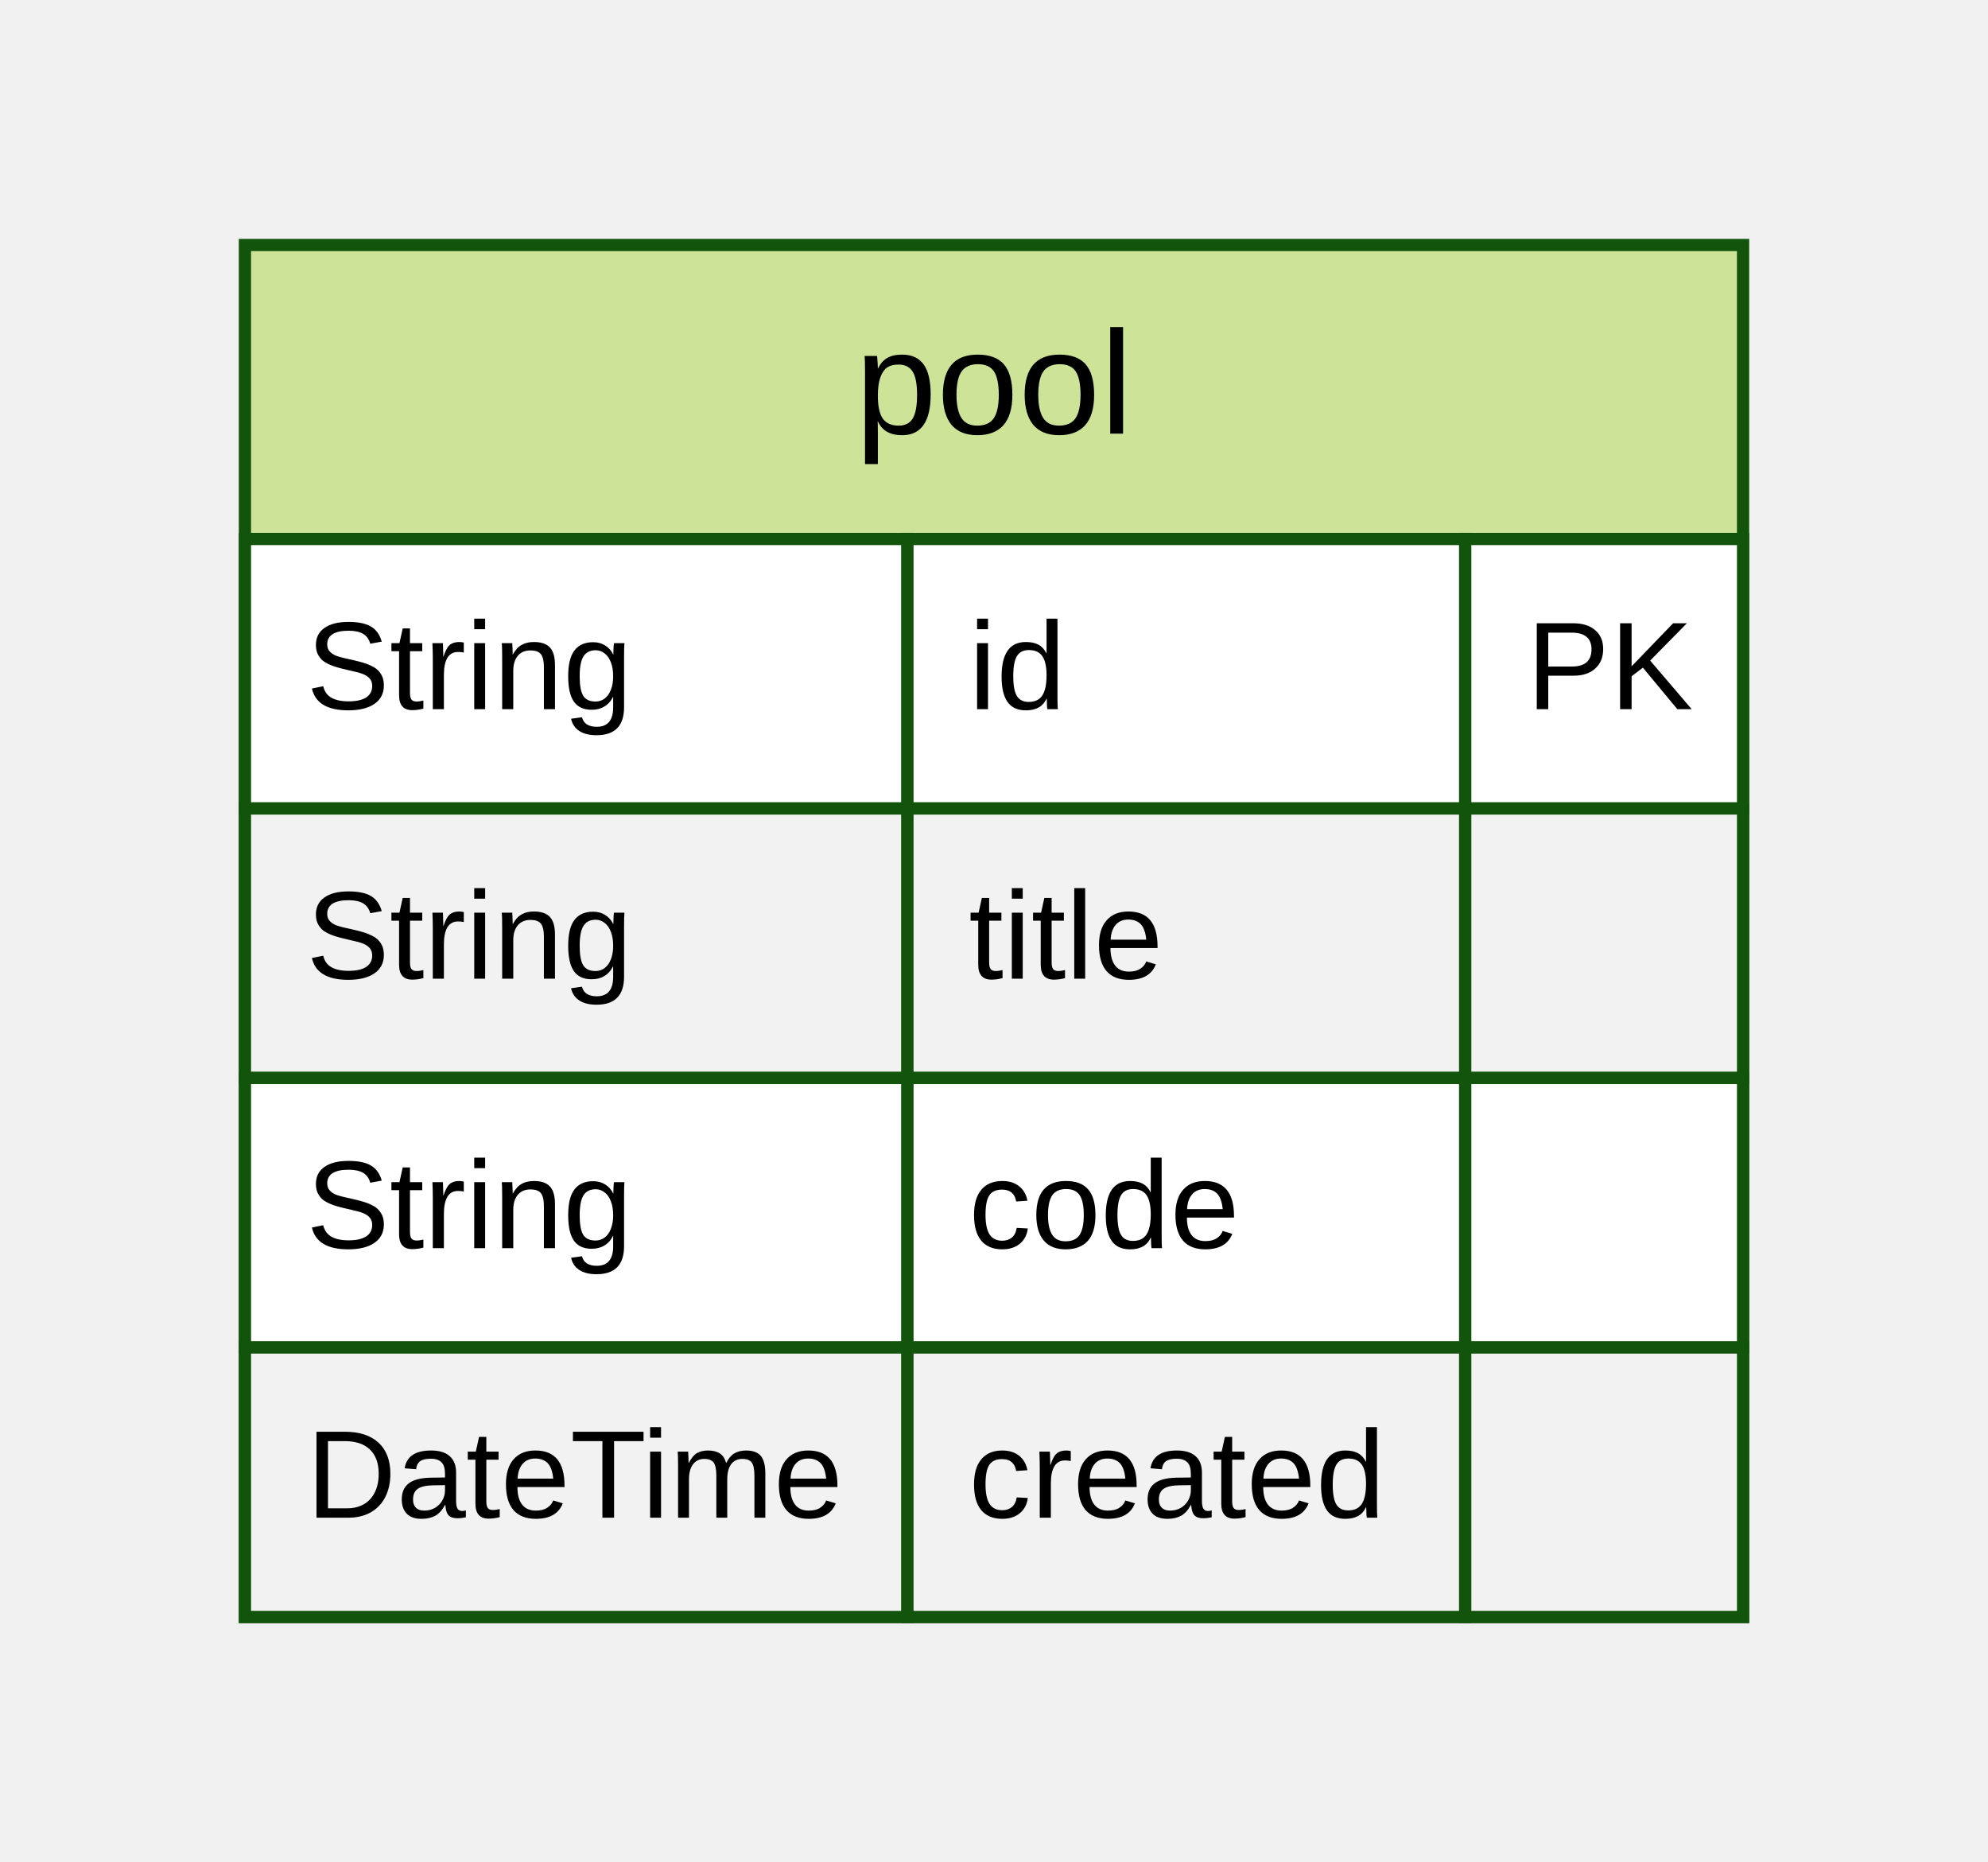
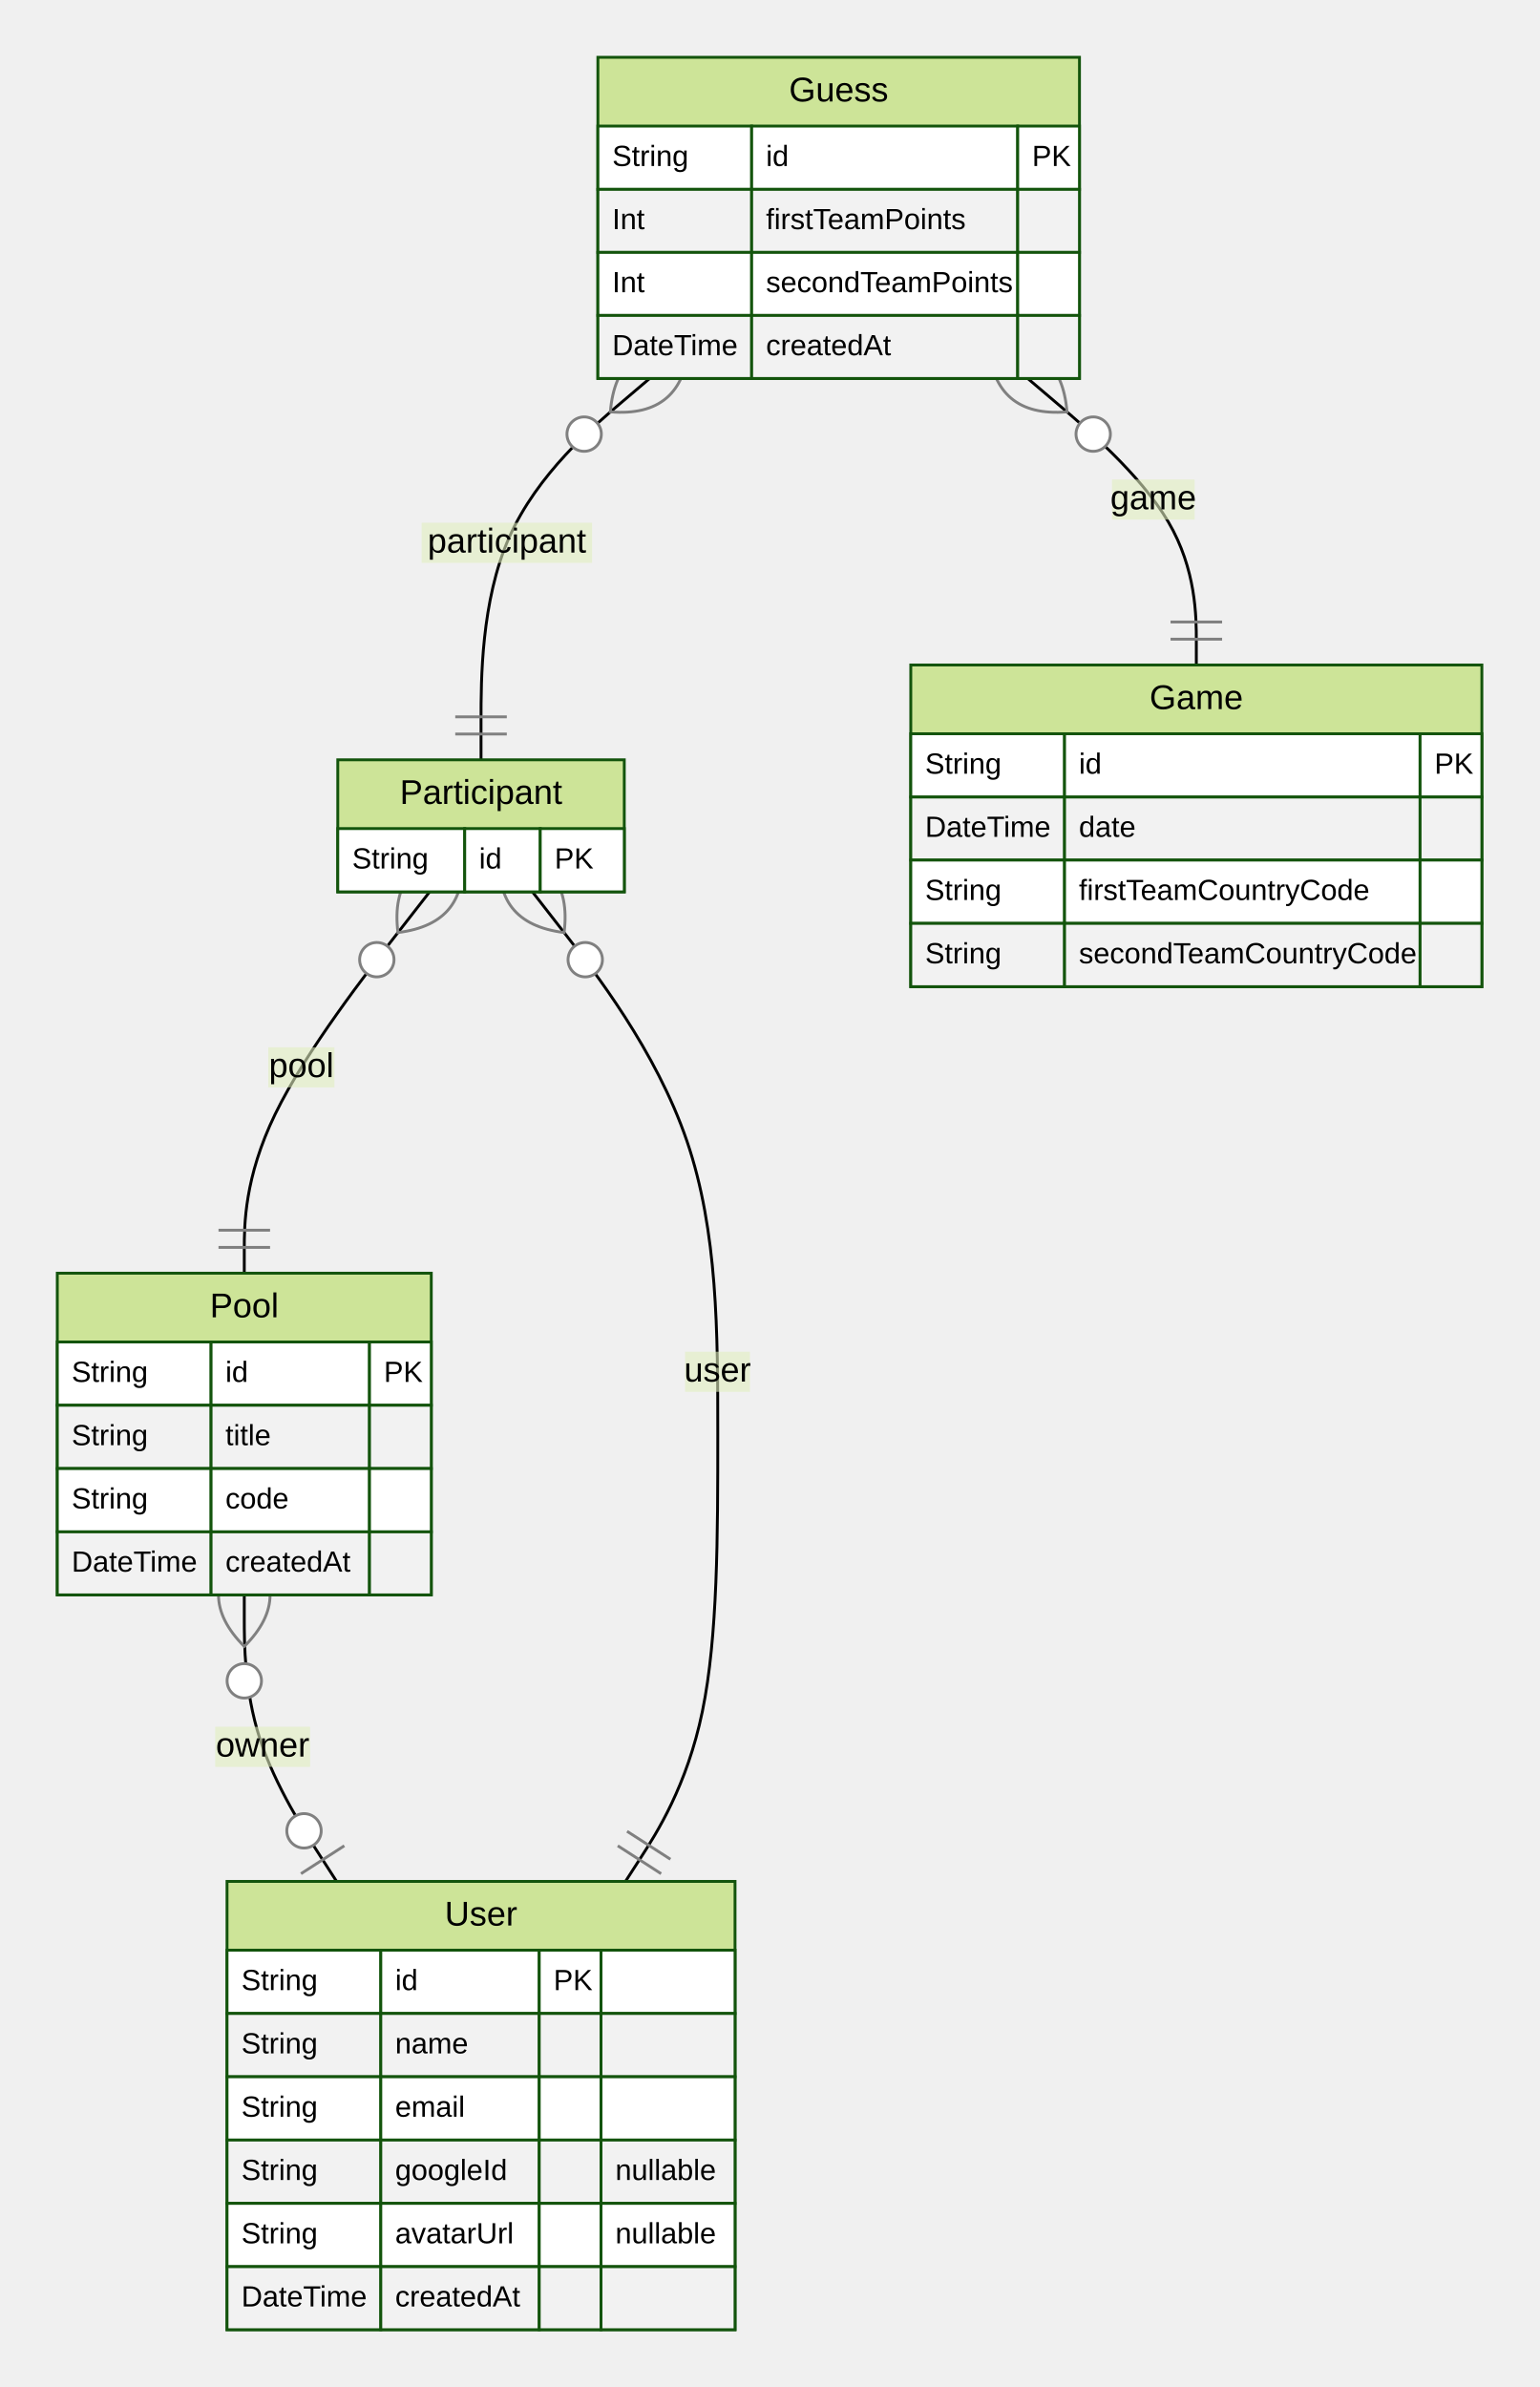
- <svg xmlns="http://www.w3.org/2000/svg" aria-labelledby="chart-title-mermaid-0 chart-desc-mermaid-0" role="img" viewBox="0 0 162.327 152" style="max-width: 162.327px; background-color: white;" width="100%" id="mermaid-0">
+ <svg xmlns="http://www.w3.org/2000/svg" aria-labelledby="chart-title-mermaid-0 chart-desc-mermaid-0" role="img" viewBox="0 0 537.227 833.102" style="max-width: 537.227px; background-color: white;" width="100%" id="mermaid-0">
  <style>#mermaid-0 {font-family:"trebuchet ms",verdana,arial,sans-serif;font-size:16px;fill:#000000;}#mermaid-0 .error-icon{fill:#552222;}#mermaid-0 .error-text{fill:#552222;stroke:#552222;}#mermaid-0 .edge-thickness-normal{stroke-width:2px;}#mermaid-0 .edge-thickness-thick{stroke-width:3.5px;}#mermaid-0 .edge-pattern-solid{stroke-dasharray:0;}#mermaid-0 .edge-pattern-dashed{stroke-dasharray:3;}#mermaid-0 .edge-pattern-dotted{stroke-dasharray:2;}#mermaid-0 .marker{fill:#000000;stroke:#000000;}#mermaid-0 .marker.cross{stroke:#000000;}#mermaid-0 svg{font-family:"trebuchet ms",verdana,arial,sans-serif;font-size:16px;}#mermaid-0 .entityBox{fill:#cde498;stroke:#13540c;}#mermaid-0 .attributeBoxOdd{fill:#ffffff;stroke:#13540c;}#mermaid-0 .attributeBoxEven{fill:#f2f2f2;stroke:#13540c;}#mermaid-0 .relationshipLabelBox{fill:hsl(78.158, 58.462%, 84.51%);opacity:0.7;background-color:hsl(78.158, 58.462%, 84.51%);}#mermaid-0 .relationshipLabelBox rect{opacity:0.5;}#mermaid-0 .relationshipLine{stroke:#000000;}#mermaid-0 :root{--mermaid-font-family:"trebuchet ms",verdana,arial,sans-serif;}</style>
  <g />
  <defs>
    <marker orient="auto" markerHeight="18" markerWidth="18" refY="9" refX="0" id="ONLY_ONE_START">
      <path d="M9,0 L9,18 M15,0 L15,18" fill="none" stroke="gray" />
    </marker>
  </defs>
  <defs>
    <marker orient="auto" markerHeight="18" markerWidth="18" refY="9" refX="18" id="ONLY_ONE_END">
      <path d="M3,0 L3,18 M9,0 L9,18" fill="none" stroke="gray" />
    </marker>
  </defs>
  <defs>
    <marker orient="auto" markerHeight="18" markerWidth="30" refY="9" refX="0" id="ZERO_OR_ONE_START">
      <circle r="6" cy="9" cx="21" fill="white" stroke="gray" />
      <path d="M9,0 L9,18" fill="none" stroke="gray" />
    </marker>
  </defs>
  <defs>
    <marker orient="auto" markerHeight="18" markerWidth="30" refY="9" refX="30" id="ZERO_OR_ONE_END">
      <circle r="6" cy="9" cx="9" fill="white" stroke="gray" />
      <path d="M21,0 L21,18" fill="none" stroke="gray" />
    </marker>
  </defs>
  <defs>
    <marker orient="auto" markerHeight="36" markerWidth="45" refY="18" refX="18" id="ONE_OR_MORE_START">
      <path d="M0,18 Q 18,0 36,18 Q 18,36 0,18 M42,9 L42,27" fill="none" stroke="gray" />
    </marker>
  </defs>
  <defs>
    <marker orient="auto" markerHeight="36" markerWidth="45" refY="18" refX="27" id="ONE_OR_MORE_END">
      <path d="M3,9 L3,27 M9,18 Q27,0 45,18 Q27,36 9,18" fill="none" stroke="gray" />
    </marker>
  </defs>
  <defs>
    <marker orient="auto" markerHeight="36" markerWidth="57" refY="18" refX="18" id="ZERO_OR_MORE_START">
      <circle r="6" cy="18" cx="48" fill="white" stroke="gray" />
      <path d="M0,18 Q18,0 36,18 Q18,36 0,18" fill="none" stroke="gray" />
    </marker>
  </defs>
  <defs>
    <marker orient="auto" markerHeight="36" markerWidth="57" refY="18" refX="39" id="ZERO_OR_MORE_END">
      <circle r="6" cy="18" cx="9" fill="white" stroke="gray" />
      <path d="M21,18 Q39,0 57,18 Q39,36 21,18" fill="none" stroke="gray" />
    </marker>
  </defs>
-   <g transform="translate(20,20 )" id="pool">
-     <rect height="112" width="122.327" y="0" x="0" stroke="gray" fill-opacity="100%" fill="honeydew" class="er entityBox" />
-     <text transform="translate(61.16366,12)" style="font-family: &quot;trebuchet ms&quot;, verdana, arial, sans-serif;; font-size: 12px" text-anchor="middle" dominant-baseline="middle" y="0" x="0" id="entity-pool" class="er entityLabel">pool</text>
-     <rect height="22" width="54.096" y="24" x="0" stroke="gray" fill-opacity="100%" fill="honeydew" class="er attributeBoxOdd" />
-     <text transform="translate(5,35)" style="font-family: &quot;trebuchet ms&quot;, verdana, arial, sans-serif;; font-size: 10.2px" text-anchor="left" dominant-baseline="middle" y="0" x="0" id="entity-pool-attr-1-type" class="er entityLabel">String</text>
-     <rect height="22" width="45.544" y="24" x="54.096" stroke="gray" fill-opacity="100%" fill="honeydew" class="er attributeBoxOdd" />
-     <text transform="translate(59.09555,35)" style="font-family: &quot;trebuchet ms&quot;, verdana, arial, sans-serif;; font-size: 10.2px" text-anchor="left" dominant-baseline="middle" y="0" x="0" id="entity-pool-attr-1-name" class="er entityLabel">id</text>
-     <rect height="22" width="22.688" y="24" x="99.64" stroke="gray" fill-opacity="100%" fill="honeydew" class="er attributeBoxOdd" />
-     <text transform="translate(104.6396,35)" style="font-family: &quot;trebuchet ms&quot;, verdana, arial, sans-serif;; font-size: 10.2px" text-anchor="left" dominant-baseline="middle" y="0" x="0" id="entity-pool-attr-1-key" class="er entityLabel">PK</text>
-     <rect height="22" width="54.096" y="46" x="0" stroke="gray" fill-opacity="100%" fill="honeydew" class="er attributeBoxEven" />
-     <text transform="translate(5,57)" style="font-family: &quot;trebuchet ms&quot;, verdana, arial, sans-serif;; font-size: 10.2px" text-anchor="left" dominant-baseline="middle" y="0" x="0" id="entity-pool-attr-2-type" class="er entityLabel">String</text>
-     <rect height="22" width="45.544" y="46" x="54.096" stroke="gray" fill-opacity="100%" fill="honeydew" class="er attributeBoxEven" />
-     <text transform="translate(59.09555,57)" style="font-family: &quot;trebuchet ms&quot;, verdana, arial, sans-serif;; font-size: 10.2px" text-anchor="left" dominant-baseline="middle" y="0" x="0" id="entity-pool-attr-2-name" class="er entityLabel">title</text>
-     <rect height="22" width="22.688" y="46" x="99.64" stroke="gray" fill-opacity="100%" fill="honeydew" class="er attributeBoxEven" />
-     <text transform="translate(104.6396,57)" style="font-family: &quot;trebuchet ms&quot;, verdana, arial, sans-serif;; font-size: 10.2px" text-anchor="left" dominant-baseline="middle" y="0" x="0" id="entity-pool-attr-2-key" class="er entityLabel" />
-     <rect height="22" width="54.096" y="68" x="0" stroke="gray" fill-opacity="100%" fill="honeydew" class="er attributeBoxOdd" />
-     <text transform="translate(5,79)" style="font-family: &quot;trebuchet ms&quot;, verdana, arial, sans-serif;; font-size: 10.2px" text-anchor="left" dominant-baseline="middle" y="0" x="0" id="entity-pool-attr-3-type" class="er entityLabel">String</text>
-     <rect height="22" width="45.544" y="68" x="54.096" stroke="gray" fill-opacity="100%" fill="honeydew" class="er attributeBoxOdd" />
-     <text transform="translate(59.09555,79)" style="font-family: &quot;trebuchet ms&quot;, verdana, arial, sans-serif;; font-size: 10.2px" text-anchor="left" dominant-baseline="middle" y="0" x="0" id="entity-pool-attr-3-name" class="er entityLabel">code</text>
-     <rect height="22" width="22.688" y="68" x="99.64" stroke="gray" fill-opacity="100%" fill="honeydew" class="er attributeBoxOdd" />
-     <text transform="translate(104.6396,79)" style="font-family: &quot;trebuchet ms&quot;, verdana, arial, sans-serif;; font-size: 10.2px" text-anchor="left" dominant-baseline="middle" y="0" x="0" id="entity-pool-attr-3-key" class="er entityLabel" />
-     <rect height="22" width="54.096" y="90" x="0" stroke="gray" fill-opacity="100%" fill="honeydew" class="er attributeBoxEven" />
-     <text transform="translate(5,101)" style="font-family: &quot;trebuchet ms&quot;, verdana, arial, sans-serif;; font-size: 10.2px" text-anchor="left" dominant-baseline="middle" y="0" x="0" id="entity-pool-attr-4-type" class="er entityLabel">DateTime</text>
-     <rect height="22" width="45.544" y="90" x="54.096" stroke="gray" fill-opacity="100%" fill="honeydew" class="er attributeBoxEven" />
-     <text transform="translate(59.09555,101)" style="font-family: &quot;trebuchet ms&quot;, verdana, arial, sans-serif;; font-size: 10.2px" text-anchor="left" dominant-baseline="middle" y="0" x="0" id="entity-pool-attr-4-name" class="er entityLabel">created</text>
-     <rect height="22" width="22.688" y="90" x="99.64" stroke="gray" fill-opacity="100%" fill="honeydew" class="er attributeBoxEven" />
-     <text transform="translate(104.6396,101)" style="font-family: &quot;trebuchet ms&quot;, verdana, arial, sans-serif;; font-size: 10.2px" text-anchor="left" dominant-baseline="middle" y="0" x="0" id="entity-pool-attr-4-key" class="er entityLabel" />
-   </g>
+   <path marker-start="url(#ZERO_OR_MORE_START)" marker-end="url(#ZERO_OR_ONE_END)" fill="none" stroke="gray" d="M85.266,556.643L85.266,564.976C85.266,573.309,85.266,589.976,90.636,606.643C96.006,623.309,106.746,639.976,112.116,648.309L117.486,656.643" class="er relationshipLine" />
+   <path marker-start="url(#ZERO_OR_MORE_START)" marker-end="url(#ONLY_ONE_END)" fill="none" stroke="gray" d="M185.841,311.275L196.622,325.124C207.404,338.973,228.968,366.67,239.749,398.208C250.531,429.746,250.531,465.126,250.531,500.505C250.531,535.884,250.531,571.263,245.161,597.286C239.791,623.309,229.051,639.976,223.681,648.309L218.311,656.643" class="er relationshipLine" />
+   <path marker-start="url(#ZERO_OR_MORE_START)" marker-end="url(#ONLY_ONE_END)" fill="none" stroke="gray" d="M149.956,311.275L139.174,325.124C128.393,338.973,106.829,366.67,96.047,388.852C85.266,411.034,85.266,427.701,85.266,436.034L85.266,444.367" class="er relationshipLine" />
+   <path marker-start="url(#ZERO_OR_MORE_START)" marker-end="url(#ONLY_ONE_END)" fill="none" stroke="gray" d="M226.756,132.092L216.946,140.425C207.137,148.758,187.518,165.425,177.708,187.607C167.898,209.789,167.898,237.486,167.898,251.335L167.898,265.184" class="er relationshipLine" />
+   <path marker-start="url(#ZERO_OR_MORE_START)" marker-end="url(#ONLY_ONE_END)" fill="none" stroke="gray" d="M358.705,132.092L368.515,140.425C378.324,148.758,397.943,165.425,407.753,182.092C417.562,198.758,417.562,215.425,417.562,223.758L417.562,232.092" class="er relationshipLine" />
+   <g transform="translate(20,444.3672 )" id="Pool">
+     <rect height="112.275" width="130.531" y="0" x="0" stroke="gray" fill-opacity="100%" fill="honeydew" class="er entityBox" />
+     <text transform="translate(65.26562,12)" style="font-family: &quot;trebuchet ms&quot;, verdana, arial, sans-serif;; font-size: 12px" text-anchor="middle" dominant-baseline="middle" y="0" x="0" id="entity-Pool" class="er entityLabel">Pool</text>
+     <rect height="22.092" width="53.672" y="24" x="0" stroke="gray" fill-opacity="100%" fill="honeydew" class="er attributeBoxOdd" />
+     <text transform="translate(5,35.0459)" style="font-family: &quot;trebuchet ms&quot;, verdana, arial, sans-serif;; font-size: 10.2px" text-anchor="left" dominant-baseline="middle" y="0" x="0" id="entity-Pool-attr-1-type" class="er entityLabel">String</text>
+     <rect height="22.092" width="55.297" y="24" x="53.672" stroke="gray" fill-opacity="100%" fill="honeydew" class="er attributeBoxOdd" />
+     <text transform="translate(58.67188,35.0459)" style="font-family: &quot;trebuchet ms&quot;, verdana, arial, sans-serif;; font-size: 10.2px" text-anchor="left" dominant-baseline="middle" y="0" x="0" id="entity-Pool-attr-1-name" class="er entityLabel">id</text>
+     <rect height="22.092" width="21.562" y="24" x="108.969" stroke="gray" fill-opacity="100%" fill="honeydew" class="er attributeBoxOdd" />
+     <text transform="translate(113.9688,35.0459)" style="font-family: &quot;trebuchet ms&quot;, verdana, arial, sans-serif;; font-size: 10.2px" text-anchor="left" dominant-baseline="middle" y="0" x="0" id="entity-Pool-attr-1-key" class="er entityLabel">PK</text>
+     <rect height="22.092" width="53.672" y="46.092" x="0" stroke="gray" fill-opacity="100%" fill="honeydew" class="er attributeBoxEven" />
+     <text transform="translate(5,57.1377)" style="font-family: &quot;trebuchet ms&quot;, verdana, arial, sans-serif;; font-size: 10.2px" text-anchor="left" dominant-baseline="middle" y="0" x="0" id="entity-Pool-attr-2-type" class="er entityLabel">String</text>
+     <rect height="22.092" width="55.297" y="46.092" x="53.672" stroke="gray" fill-opacity="100%" fill="honeydew" class="er attributeBoxEven" />
+     <text transform="translate(58.67188,57.1377)" style="font-family: &quot;trebuchet ms&quot;, verdana, arial, sans-serif;; font-size: 10.2px" text-anchor="left" dominant-baseline="middle" y="0" x="0" id="entity-Pool-attr-2-name" class="er entityLabel">title</text>
+     <rect height="22.092" width="21.562" y="46.092" x="108.969" stroke="gray" fill-opacity="100%" fill="honeydew" class="er attributeBoxEven" />
+     <text transform="translate(113.9688,57.1377)" style="font-family: &quot;trebuchet ms&quot;, verdana, arial, sans-serif;; font-size: 10.2px" text-anchor="left" dominant-baseline="middle" y="0" x="0" id="entity-Pool-attr-2-key" class="er entityLabel" />
+     <rect height="22.092" width="53.672" y="68.184" x="0" stroke="gray" fill-opacity="100%" fill="honeydew" class="er attributeBoxOdd" />
+     <text transform="translate(5,79.22949)" style="font-family: &quot;trebuchet ms&quot;, verdana, arial, sans-serif;; font-size: 10.2px" text-anchor="left" dominant-baseline="middle" y="0" x="0" id="entity-Pool-attr-3-type" class="er entityLabel">String</text>
+     <rect height="22.092" width="55.297" y="68.184" x="53.672" stroke="gray" fill-opacity="100%" fill="honeydew" class="er attributeBoxOdd" />
+     <text transform="translate(58.67188,79.22949)" style="font-family: &quot;trebuchet ms&quot;, verdana, arial, sans-serif;; font-size: 10.2px" text-anchor="left" dominant-baseline="middle" y="0" x="0" id="entity-Pool-attr-3-name" class="er entityLabel">code</text>
+     <rect height="22.092" width="21.562" y="68.184" x="108.969" stroke="gray" fill-opacity="100%" fill="honeydew" class="er attributeBoxOdd" />
+     <text transform="translate(113.9688,79.22949)" style="font-family: &quot;trebuchet ms&quot;, verdana, arial, sans-serif;; font-size: 10.2px" text-anchor="left" dominant-baseline="middle" y="0" x="0" id="entity-Pool-attr-3-key" class="er entityLabel" />
+     <rect height="22" width="53.672" y="90.275" x="0" stroke="gray" fill-opacity="100%" fill="honeydew" class="er attributeBoxEven" />
+     <text transform="translate(5,101.2754)" style="font-family: &quot;trebuchet ms&quot;, verdana, arial, sans-serif;; font-size: 10.2px" text-anchor="left" dominant-baseline="middle" y="0" x="0" id="entity-Pool-attr-4-type" class="er entityLabel">DateTime</text>
+     <rect height="22" width="55.297" y="90.275" x="53.672" stroke="gray" fill-opacity="100%" fill="honeydew" class="er attributeBoxEven" />
+     <text transform="translate(58.67188,101.2754)" style="font-family: &quot;trebuchet ms&quot;, verdana, arial, sans-serif;; font-size: 10.2px" text-anchor="left" dominant-baseline="middle" y="0" x="0" id="entity-Pool-attr-4-name" class="er entityLabel">createdAt</text>
+     <rect height="22" width="21.562" y="90.275" x="108.969" stroke="gray" fill-opacity="100%" fill="honeydew" class="er attributeBoxEven" />
+     <text transform="translate(113.9688,101.2754)" style="font-family: &quot;trebuchet ms&quot;, verdana, arial, sans-serif;; font-size: 10.2px" text-anchor="left" dominant-baseline="middle" y="0" x="0" id="entity-Pool-attr-4-key" class="er entityLabel" />
+   </g>
+   <g transform="translate(117.8984,265.1836 )" id="Participant">
+     <rect height="46.092" width="100" y="0" x="0" stroke="gray" fill-opacity="100%" fill="honeydew" class="er entityBox" />
+     <text transform="translate(50,12)" style="font-family: &quot;trebuchet ms&quot;, verdana, arial, sans-serif;; font-size: 12px" text-anchor="middle" dominant-baseline="middle" y="0" x="0" id="entity-Participant" class="er entityLabel">Participant</text>
+     <rect height="22.092" width="44.302" y="24" x="0" stroke="gray" fill-opacity="100%" fill="honeydew" class="er attributeBoxOdd" />
+     <text transform="translate(5,35.0459)" style="font-family: &quot;trebuchet ms&quot;, verdana, arial, sans-serif;; font-size: 10.2px" text-anchor="left" dominant-baseline="middle" y="0" x="0" id="entity-Participant-attr-1-type" class="er entityLabel">String</text>
+     <rect height="22.092" width="26.365" y="24" x="44.302" stroke="gray" fill-opacity="100%" fill="honeydew" class="er attributeBoxOdd" />
+     <text transform="translate(49.30208,35.0459)" style="font-family: &quot;trebuchet ms&quot;, verdana, arial, sans-serif;; font-size: 10.2px" text-anchor="left" dominant-baseline="middle" y="0" x="0" id="entity-Participant-attr-1-name" class="er entityLabel">id</text>
+     <rect height="22.092" width="29.333" y="24" x="70.667" stroke="gray" fill-opacity="100%" fill="honeydew" class="er attributeBoxOdd" />
+     <text transform="translate(75.66667,35.0459)" style="font-family: &quot;trebuchet ms&quot;, verdana, arial, sans-serif;; font-size: 10.2px" text-anchor="left" dominant-baseline="middle" y="0" x="0" id="entity-Participant-attr-1-key" class="er entityLabel">PK</text>
+   </g>
+   <g transform="translate(79.24219,656.6426 )" id="User">
+     <rect height="156.459" width="177.312" y="0" x="0" stroke="gray" fill-opacity="100%" fill="honeydew" class="er entityBox" />
+     <text transform="translate(88.65625,12)" style="font-family: &quot;trebuchet ms&quot;, verdana, arial, sans-serif;; font-size: 12px" text-anchor="middle" dominant-baseline="middle" y="0" x="0" id="entity-User" class="er entityLabel">User</text>
+     <rect height="22.092" width="53.672" y="24" x="0" stroke="gray" fill-opacity="100%" fill="honeydew" class="er attributeBoxOdd" />
+     <text transform="translate(5,35.0459)" style="font-family: &quot;trebuchet ms&quot;, verdana, arial, sans-serif;; font-size: 10.2px" text-anchor="left" dominant-baseline="middle" y="0" x="0" id="entity-User-attr-1-type" class="er entityLabel">String</text>
+     <rect height="22.092" width="55.297" y="24" x="53.672" stroke="gray" fill-opacity="100%" fill="honeydew" class="er attributeBoxOdd" />
+     <text transform="translate(58.67188,35.0459)" style="font-family: &quot;trebuchet ms&quot;, verdana, arial, sans-serif;; font-size: 10.2px" text-anchor="left" dominant-baseline="middle" y="0" x="0" id="entity-User-attr-1-name" class="er entityLabel">id</text>
+     <rect height="22.092" width="21.562" y="24" x="108.969" stroke="gray" fill-opacity="100%" fill="honeydew" class="er attributeBoxOdd" />
+     <text transform="translate(113.9688,35.0459)" style="font-family: &quot;trebuchet ms&quot;, verdana, arial, sans-serif;; font-size: 10.2px" text-anchor="left" dominant-baseline="middle" y="0" x="0" id="entity-User-attr-1-key" class="er entityLabel">PK</text>
+     <rect height="22.092" width="46.781" y="24" x="130.531" stroke="gray" fill-opacity="100%" fill="honeydew" class="er attributeBoxOdd" />
+     <text transform="translate(135.5312,35.0459)" style="font-family: &quot;trebuchet ms&quot;, verdana, arial, sans-serif;; font-size: 10.2px" text-anchor="left" dominant-baseline="middle" y="0" x="0" id="entity-User-attr-1-comment" class="er entityLabel" />
+     <rect height="22.092" width="53.672" y="46.092" x="0" stroke="gray" fill-opacity="100%" fill="honeydew" class="er attributeBoxEven" />
+     <text transform="translate(5,57.1377)" style="font-family: &quot;trebuchet ms&quot;, verdana, arial, sans-serif;; font-size: 10.2px" text-anchor="left" dominant-baseline="middle" y="0" x="0" id="entity-User-attr-2-type" class="er entityLabel">String</text>
+     <rect height="22.092" width="55.297" y="46.092" x="53.672" stroke="gray" fill-opacity="100%" fill="honeydew" class="er attributeBoxEven" />
+     <text transform="translate(58.67188,57.1377)" style="font-family: &quot;trebuchet ms&quot;, verdana, arial, sans-serif;; font-size: 10.2px" text-anchor="left" dominant-baseline="middle" y="0" x="0" id="entity-User-attr-2-name" class="er entityLabel">name</text>
+     <rect height="22.092" width="21.562" y="46.092" x="108.969" stroke="gray" fill-opacity="100%" fill="honeydew" class="er attributeBoxEven" />
+     <text transform="translate(113.9688,57.1377)" style="font-family: &quot;trebuchet ms&quot;, verdana, arial, sans-serif;; font-size: 10.2px" text-anchor="left" dominant-baseline="middle" y="0" x="0" id="entity-User-attr-2-key" class="er entityLabel" />
+     <rect height="22.092" width="46.781" y="46.092" x="130.531" stroke="gray" fill-opacity="100%" fill="honeydew" class="er attributeBoxEven" />
+     <text transform="translate(135.5312,57.1377)" style="font-family: &quot;trebuchet ms&quot;, verdana, arial, sans-serif;; font-size: 10.2px" text-anchor="left" dominant-baseline="middle" y="0" x="0" id="entity-User-attr-2-comment" class="er entityLabel" />
+     <rect height="22.092" width="53.672" y="68.184" x="0" stroke="gray" fill-opacity="100%" fill="honeydew" class="er attributeBoxOdd" />
+     <text transform="translate(5,79.22949)" style="font-family: &quot;trebuchet ms&quot;, verdana, arial, sans-serif;; font-size: 10.2px" text-anchor="left" dominant-baseline="middle" y="0" x="0" id="entity-User-attr-3-type" class="er entityLabel">String</text>
+     <rect height="22.092" width="55.297" y="68.184" x="53.672" stroke="gray" fill-opacity="100%" fill="honeydew" class="er attributeBoxOdd" />
+     <text transform="translate(58.67188,79.22949)" style="font-family: &quot;trebuchet ms&quot;, verdana, arial, sans-serif;; font-size: 10.2px" text-anchor="left" dominant-baseline="middle" y="0" x="0" id="entity-User-attr-3-name" class="er entityLabel">email</text>
+     <rect height="22.092" width="21.562" y="68.184" x="108.969" stroke="gray" fill-opacity="100%" fill="honeydew" class="er attributeBoxOdd" />
+     <text transform="translate(113.9688,79.22949)" style="font-family: &quot;trebuchet ms&quot;, verdana, arial, sans-serif;; font-size: 10.2px" text-anchor="left" dominant-baseline="middle" y="0" x="0" id="entity-User-attr-3-key" class="er entityLabel" />
+     <rect height="22.092" width="46.781" y="68.184" x="130.531" stroke="gray" fill-opacity="100%" fill="honeydew" class="er attributeBoxOdd" />
+     <text transform="translate(135.5312,79.22949)" style="font-family: &quot;trebuchet ms&quot;, verdana, arial, sans-serif;; font-size: 10.2px" text-anchor="left" dominant-baseline="middle" y="0" x="0" id="entity-User-attr-3-comment" class="er entityLabel" />
+     <rect height="22.092" width="53.672" y="90.275" x="0" stroke="gray" fill-opacity="100%" fill="honeydew" class="er attributeBoxEven" />
+     <text transform="translate(5,101.3213)" style="font-family: &quot;trebuchet ms&quot;, verdana, arial, sans-serif;; font-size: 10.2px" text-anchor="left" dominant-baseline="middle" y="0" x="0" id="entity-User-attr-4-type" class="er entityLabel">String</text>
+     <rect height="22.092" width="55.297" y="90.275" x="53.672" stroke="gray" fill-opacity="100%" fill="honeydew" class="er attributeBoxEven" />
+     <text transform="translate(58.67188,101.3213)" style="font-family: &quot;trebuchet ms&quot;, verdana, arial, sans-serif;; font-size: 10.2px" text-anchor="left" dominant-baseline="middle" y="0" x="0" id="entity-User-attr-4-name" class="er entityLabel">googleId</text>
+     <rect height="22.092" width="21.562" y="90.275" x="108.969" stroke="gray" fill-opacity="100%" fill="honeydew" class="er attributeBoxEven" />
+     <text transform="translate(113.9688,101.3213)" style="font-family: &quot;trebuchet ms&quot;, verdana, arial, sans-serif;; font-size: 10.2px" text-anchor="left" dominant-baseline="middle" y="0" x="0" id="entity-User-attr-4-key" class="er entityLabel" />
+     <rect height="22.092" width="46.781" y="90.275" x="130.531" stroke="gray" fill-opacity="100%" fill="honeydew" class="er attributeBoxEven" />
+     <text transform="translate(135.5312,101.3213)" style="font-family: &quot;trebuchet ms&quot;, verdana, arial, sans-serif;; font-size: 10.2px" text-anchor="left" dominant-baseline="middle" y="0" x="0" id="entity-User-attr-4-comment" class="er entityLabel">nullable</text>
+     <rect height="22.092" width="53.672" y="112.367" x="0" stroke="gray" fill-opacity="100%" fill="honeydew" class="er attributeBoxOdd" />
+     <text transform="translate(5,123.4131)" style="font-family: &quot;trebuchet ms&quot;, verdana, arial, sans-serif;; font-size: 10.2px" text-anchor="left" dominant-baseline="middle" y="0" x="0" id="entity-User-attr-5-type" class="er entityLabel">String</text>
+     <rect height="22.092" width="55.297" y="112.367" x="53.672" stroke="gray" fill-opacity="100%" fill="honeydew" class="er attributeBoxOdd" />
+     <text transform="translate(58.67188,123.4131)" style="font-family: &quot;trebuchet ms&quot;, verdana, arial, sans-serif;; font-size: 10.2px" text-anchor="left" dominant-baseline="middle" y="0" x="0" id="entity-User-attr-5-name" class="er entityLabel">avatarUrl</text>
+     <rect height="22.092" width="21.562" y="112.367" x="108.969" stroke="gray" fill-opacity="100%" fill="honeydew" class="er attributeBoxOdd" />
+     <text transform="translate(113.9688,123.4131)" style="font-family: &quot;trebuchet ms&quot;, verdana, arial, sans-serif;; font-size: 10.2px" text-anchor="left" dominant-baseline="middle" y="0" x="0" id="entity-User-attr-5-key" class="er entityLabel" />
+     <rect height="22.092" width="46.781" y="112.367" x="130.531" stroke="gray" fill-opacity="100%" fill="honeydew" class="er attributeBoxOdd" />
+     <text transform="translate(135.5312,123.4131)" style="font-family: &quot;trebuchet ms&quot;, verdana, arial, sans-serif;; font-size: 10.2px" text-anchor="left" dominant-baseline="middle" y="0" x="0" id="entity-User-attr-5-comment" class="er entityLabel">nullable</text>
+     <rect height="22" width="53.672" y="134.459" x="0" stroke="gray" fill-opacity="100%" fill="honeydew" class="er attributeBoxEven" />
+     <text transform="translate(5,145.459)" style="font-family: &quot;trebuchet ms&quot;, verdana, arial, sans-serif;; font-size: 10.2px" text-anchor="left" dominant-baseline="middle" y="0" x="0" id="entity-User-attr-6-type" class="er entityLabel">DateTime</text>
+     <rect height="22" width="55.297" y="134.459" x="53.672" stroke="gray" fill-opacity="100%" fill="honeydew" class="er attributeBoxEven" />
+     <text transform="translate(58.67188,145.459)" style="font-family: &quot;trebuchet ms&quot;, verdana, arial, sans-serif;; font-size: 10.2px" text-anchor="left" dominant-baseline="middle" y="0" x="0" id="entity-User-attr-6-name" class="er entityLabel">createdAt</text>
+     <rect height="22" width="21.562" y="134.459" x="108.969" stroke="gray" fill-opacity="100%" fill="honeydew" class="er attributeBoxEven" />
+     <text transform="translate(113.9688,145.459)" style="font-family: &quot;trebuchet ms&quot;, verdana, arial, sans-serif;; font-size: 10.2px" text-anchor="left" dominant-baseline="middle" y="0" x="0" id="entity-User-attr-6-key" class="er entityLabel" />
+     <rect height="22" width="46.781" y="134.459" x="130.531" stroke="gray" fill-opacity="100%" fill="honeydew" class="er attributeBoxEven" />
+     <text transform="translate(135.5312,145.459)" style="font-family: &quot;trebuchet ms&quot;, verdana, arial, sans-serif;; font-size: 10.2px" text-anchor="left" dominant-baseline="middle" y="0" x="0" id="entity-User-attr-6-comment" class="er entityLabel" />
+   </g>
+   <g transform="translate(317.8984,232.0918 )" id="Game">
+     <rect height="112.275" width="199.328" y="0" x="0" stroke="gray" fill-opacity="100%" fill="honeydew" class="er entityBox" />
+     <text transform="translate(99.66406,12)" style="font-family: &quot;trebuchet ms&quot;, verdana, arial, sans-serif;; font-size: 12px" text-anchor="middle" dominant-baseline="middle" y="0" x="0" id="entity-Game" class="er entityLabel">Game</text>
+     <rect height="22.092" width="53.672" y="24" x="0" stroke="gray" fill-opacity="100%" fill="honeydew" class="er attributeBoxOdd" />
+     <text transform="translate(5,35.0459)" style="font-family: &quot;trebuchet ms&quot;, verdana, arial, sans-serif;; font-size: 10.2px" text-anchor="left" dominant-baseline="middle" y="0" x="0" id="entity-Game-attr-1-type" class="er entityLabel">String</text>
+     <rect height="22.092" width="124.094" y="24" x="53.672" stroke="gray" fill-opacity="100%" fill="honeydew" class="er attributeBoxOdd" />
+     <text transform="translate(58.67188,35.0459)" style="font-family: &quot;trebuchet ms&quot;, verdana, arial, sans-serif;; font-size: 10.2px" text-anchor="left" dominant-baseline="middle" y="0" x="0" id="entity-Game-attr-1-name" class="er entityLabel">id</text>
+     <rect height="22.092" width="21.562" y="24" x="177.766" stroke="gray" fill-opacity="100%" fill="honeydew" class="er attributeBoxOdd" />
+     <text transform="translate(182.7656,35.0459)" style="font-family: &quot;trebuchet ms&quot;, verdana, arial, sans-serif;; font-size: 10.2px" text-anchor="left" dominant-baseline="middle" y="0" x="0" id="entity-Game-attr-1-key" class="er entityLabel">PK</text>
+     <rect height="22" width="53.672" y="46.092" x="0" stroke="gray" fill-opacity="100%" fill="honeydew" class="er attributeBoxEven" />
+     <text transform="translate(5,57.0918)" style="font-family: &quot;trebuchet ms&quot;, verdana, arial, sans-serif;; font-size: 10.2px" text-anchor="left" dominant-baseline="middle" y="0" x="0" id="entity-Game-attr-2-type" class="er entityLabel">DateTime</text>
+     <rect height="22" width="124.094" y="46.092" x="53.672" stroke="gray" fill-opacity="100%" fill="honeydew" class="er attributeBoxEven" />
+     <text transform="translate(58.67188,57.0918)" style="font-family: &quot;trebuchet ms&quot;, verdana, arial, sans-serif;; font-size: 10.2px" text-anchor="left" dominant-baseline="middle" y="0" x="0" id="entity-Game-attr-2-name" class="er entityLabel">date</text>
+     <rect height="22" width="21.562" y="46.092" x="177.766" stroke="gray" fill-opacity="100%" fill="honeydew" class="er attributeBoxEven" />
+     <text transform="translate(182.7656,57.0918)" style="font-family: &quot;trebuchet ms&quot;, verdana, arial, sans-serif;; font-size: 10.2px" text-anchor="left" dominant-baseline="middle" y="0" x="0" id="entity-Game-attr-2-key" class="er entityLabel" />
+     <rect height="22.092" width="53.672" y="68.092" x="0" stroke="gray" fill-opacity="100%" fill="honeydew" class="er attributeBoxOdd" />
+     <text transform="translate(5,79.1377)" style="font-family: &quot;trebuchet ms&quot;, verdana, arial, sans-serif;; font-size: 10.2px" text-anchor="left" dominant-baseline="middle" y="0" x="0" id="entity-Game-attr-3-type" class="er entityLabel">String</text>
+     <rect height="22.092" width="124.094" y="68.092" x="53.672" stroke="gray" fill-opacity="100%" fill="honeydew" class="er attributeBoxOdd" />
+     <text transform="translate(58.67188,79.1377)" style="font-family: &quot;trebuchet ms&quot;, verdana, arial, sans-serif;; font-size: 10.2px" text-anchor="left" dominant-baseline="middle" y="0" x="0" id="entity-Game-attr-3-name" class="er entityLabel">firstTeamCountryCode</text>
+     <rect height="22.092" width="21.562" y="68.092" x="177.766" stroke="gray" fill-opacity="100%" fill="honeydew" class="er attributeBoxOdd" />
+     <text transform="translate(182.7656,79.1377)" style="font-family: &quot;trebuchet ms&quot;, verdana, arial, sans-serif;; font-size: 10.2px" text-anchor="left" dominant-baseline="middle" y="0" x="0" id="entity-Game-attr-3-key" class="er entityLabel" />
+     <rect height="22.092" width="53.672" y="90.184" x="0" stroke="gray" fill-opacity="100%" fill="honeydew" class="er attributeBoxEven" />
+     <text transform="translate(5,101.2295)" style="font-family: &quot;trebuchet ms&quot;, verdana, arial, sans-serif;; font-size: 10.2px" text-anchor="left" dominant-baseline="middle" y="0" x="0" id="entity-Game-attr-4-type" class="er entityLabel">String</text>
+     <rect height="22.092" width="124.094" y="90.184" x="53.672" stroke="gray" fill-opacity="100%" fill="honeydew" class="er attributeBoxEven" />
+     <text transform="translate(58.67188,101.2295)" style="font-family: &quot;trebuchet ms&quot;, verdana, arial, sans-serif;; font-size: 10.2px" text-anchor="left" dominant-baseline="middle" y="0" x="0" id="entity-Game-attr-4-name" class="er entityLabel">secondTeamCountryCode</text>
+     <rect height="22.092" width="21.562" y="90.184" x="177.766" stroke="gray" fill-opacity="100%" fill="honeydew" class="er attributeBoxEven" />
+     <text transform="translate(182.7656,101.2295)" style="font-family: &quot;trebuchet ms&quot;, verdana, arial, sans-serif;; font-size: 10.2px" text-anchor="left" dominant-baseline="middle" y="0" x="0" id="entity-Game-attr-4-key" class="er entityLabel" />
+   </g>
+   <g transform="translate(208.6836,20 )" id="Guess">
+     <rect height="112.092" width="168.094" y="0" x="0" stroke="gray" fill-opacity="100%" fill="honeydew" class="er entityBox" />
+     <text transform="translate(84.04688,12)" style="font-family: &quot;trebuchet ms&quot;, verdana, arial, sans-serif;; font-size: 12px" text-anchor="middle" dominant-baseline="middle" y="0" x="0" id="entity-Guess" class="er entityLabel">Guess</text>
+     <rect height="22.092" width="53.672" y="24" x="0" stroke="gray" fill-opacity="100%" fill="honeydew" class="er attributeBoxOdd" />
+     <text transform="translate(5,35.0459)" style="font-family: &quot;trebuchet ms&quot;, verdana, arial, sans-serif;; font-size: 10.2px" text-anchor="left" dominant-baseline="middle" y="0" x="0" id="entity-Guess-attr-1-type" class="er entityLabel">String</text>
+     <rect height="22.092" width="92.859" y="24" x="53.672" stroke="gray" fill-opacity="100%" fill="honeydew" class="er attributeBoxOdd" />
+     <text transform="translate(58.67188,35.0459)" style="font-family: &quot;trebuchet ms&quot;, verdana, arial, sans-serif;; font-size: 10.2px" text-anchor="left" dominant-baseline="middle" y="0" x="0" id="entity-Guess-attr-1-name" class="er entityLabel">id</text>
+     <rect height="22.092" width="21.562" y="24" x="146.531" stroke="gray" fill-opacity="100%" fill="honeydew" class="er attributeBoxOdd" />
+     <text transform="translate(151.5312,35.0459)" style="font-family: &quot;trebuchet ms&quot;, verdana, arial, sans-serif;; font-size: 10.2px" text-anchor="left" dominant-baseline="middle" y="0" x="0" id="entity-Guess-attr-1-key" class="er entityLabel">PK</text>
+     <rect height="22" width="53.672" y="46.092" x="0" stroke="gray" fill-opacity="100%" fill="honeydew" class="er attributeBoxEven" />
+     <text transform="translate(5,57.0918)" style="font-family: &quot;trebuchet ms&quot;, verdana, arial, sans-serif;; font-size: 10.2px" text-anchor="left" dominant-baseline="middle" y="0" x="0" id="entity-Guess-attr-2-type" class="er entityLabel">Int</text>
+     <rect height="22" width="92.859" y="46.092" x="53.672" stroke="gray" fill-opacity="100%" fill="honeydew" class="er attributeBoxEven" />
+     <text transform="translate(58.67188,57.0918)" style="font-family: &quot;trebuchet ms&quot;, verdana, arial, sans-serif;; font-size: 10.2px" text-anchor="left" dominant-baseline="middle" y="0" x="0" id="entity-Guess-attr-2-name" class="er entityLabel">firstTeamPoints</text>
+     <rect height="22" width="21.562" y="46.092" x="146.531" stroke="gray" fill-opacity="100%" fill="honeydew" class="er attributeBoxEven" />
+     <text transform="translate(151.5312,57.0918)" style="font-family: &quot;trebuchet ms&quot;, verdana, arial, sans-serif;; font-size: 10.2px" text-anchor="left" dominant-baseline="middle" y="0" x="0" id="entity-Guess-attr-2-key" class="er entityLabel" />
+     <rect height="22" width="53.672" y="68.092" x="0" stroke="gray" fill-opacity="100%" fill="honeydew" class="er attributeBoxOdd" />
+     <text transform="translate(5,79.0918)" style="font-family: &quot;trebuchet ms&quot;, verdana, arial, sans-serif;; font-size: 10.2px" text-anchor="left" dominant-baseline="middle" y="0" x="0" id="entity-Guess-attr-3-type" class="er entityLabel">Int</text>
+     <rect height="22" width="92.859" y="68.092" x="53.672" stroke="gray" fill-opacity="100%" fill="honeydew" class="er attributeBoxOdd" />
+     <text transform="translate(58.67188,79.0918)" style="font-family: &quot;trebuchet ms&quot;, verdana, arial, sans-serif;; font-size: 10.2px" text-anchor="left" dominant-baseline="middle" y="0" x="0" id="entity-Guess-attr-3-name" class="er entityLabel">secondTeamPoints</text>
+     <rect height="22" width="21.562" y="68.092" x="146.531" stroke="gray" fill-opacity="100%" fill="honeydew" class="er attributeBoxOdd" />
+     <text transform="translate(151.5312,79.0918)" style="font-family: &quot;trebuchet ms&quot;, verdana, arial, sans-serif;; font-size: 10.2px" text-anchor="left" dominant-baseline="middle" y="0" x="0" id="entity-Guess-attr-3-key" class="er entityLabel" />
+     <rect height="22" width="53.672" y="90.092" x="0" stroke="gray" fill-opacity="100%" fill="honeydew" class="er attributeBoxEven" />
+     <text transform="translate(5,101.0918)" style="font-family: &quot;trebuchet ms&quot;, verdana, arial, sans-serif;; font-size: 10.2px" text-anchor="left" dominant-baseline="middle" y="0" x="0" id="entity-Guess-attr-4-type" class="er entityLabel">DateTime</text>
+     <rect height="22" width="92.859" y="90.092" x="53.672" stroke="gray" fill-opacity="100%" fill="honeydew" class="er attributeBoxEven" />
+     <text transform="translate(58.67188,101.0918)" style="font-family: &quot;trebuchet ms&quot;, verdana, arial, sans-serif;; font-size: 10.2px" text-anchor="left" dominant-baseline="middle" y="0" x="0" id="entity-Guess-attr-4-name" class="er entityLabel">createdAt</text>
+     <rect height="22" width="21.562" y="90.092" x="146.531" stroke="gray" fill-opacity="100%" fill="honeydew" class="er attributeBoxEven" />
+     <text transform="translate(151.5312,101.0918)" style="font-family: &quot;trebuchet ms&quot;, verdana, arial, sans-serif;; font-size: 10.2px" text-anchor="left" dominant-baseline="middle" y="0" x="0" id="entity-Guess-attr-4-key" class="er entityLabel" />
+   </g>
+   <rect fill-opacity="85%" fill="white" height="14" width="33.141" y="602.671" x="75.099" class="er relationshipLabelBox" />
+   <text style="font-family: &quot;trebuchet ms&quot;, verdana, arial, sans-serif;; font-size: 12px" dominant-baseline="middle" text-anchor="middle" y="609.671" x="91.669" id="rel1" class="er relationshipLabel">owner</text>
+   <rect fill-opacity="85%" fill="white" height="14" width="22.625" y="471.777" x="239.126" class="er relationshipLabelBox" />
+   <text style="font-family: &quot;trebuchet ms&quot;, verdana, arial, sans-serif;; font-size: 12px" dominant-baseline="middle" text-anchor="middle" y="478.777" x="250.438" id="rel2" class="er relationshipLabel">user</text>
+   <rect fill-opacity="85%" fill="white" height="14" width="23.109" y="365.523" x="93.618" class="er relationshipLabelBox" />
+   <text style="font-family: &quot;trebuchet ms&quot;, verdana, arial, sans-serif;; font-size: 12px" dominant-baseline="middle" text-anchor="middle" y="372.523" x="105.172" id="rel3" class="er relationshipLabel">pool</text>
+   <rect fill-opacity="85%" fill="white" height="14" width="59.516" y="182.456" x="147.16" class="er relationshipLabelBox" />
+   <text style="font-family: &quot;trebuchet ms&quot;, verdana, arial, sans-serif;; font-size: 12px" dominant-baseline="middle" text-anchor="middle" y="189.456" x="176.918" id="rel4" class="er relationshipLabel">participant</text>
+   <rect fill-opacity="85%" fill="white" height="14" width="28.844" y="167.358" x="388.125" class="er relationshipLabelBox" />
+   <text style="font-family: &quot;trebuchet ms&quot;, verdana, arial, sans-serif;; font-size: 12px" dominant-baseline="middle" text-anchor="middle" y="174.358" x="402.546" id="rel5" class="er relationshipLabel">game</text>
</svg>
